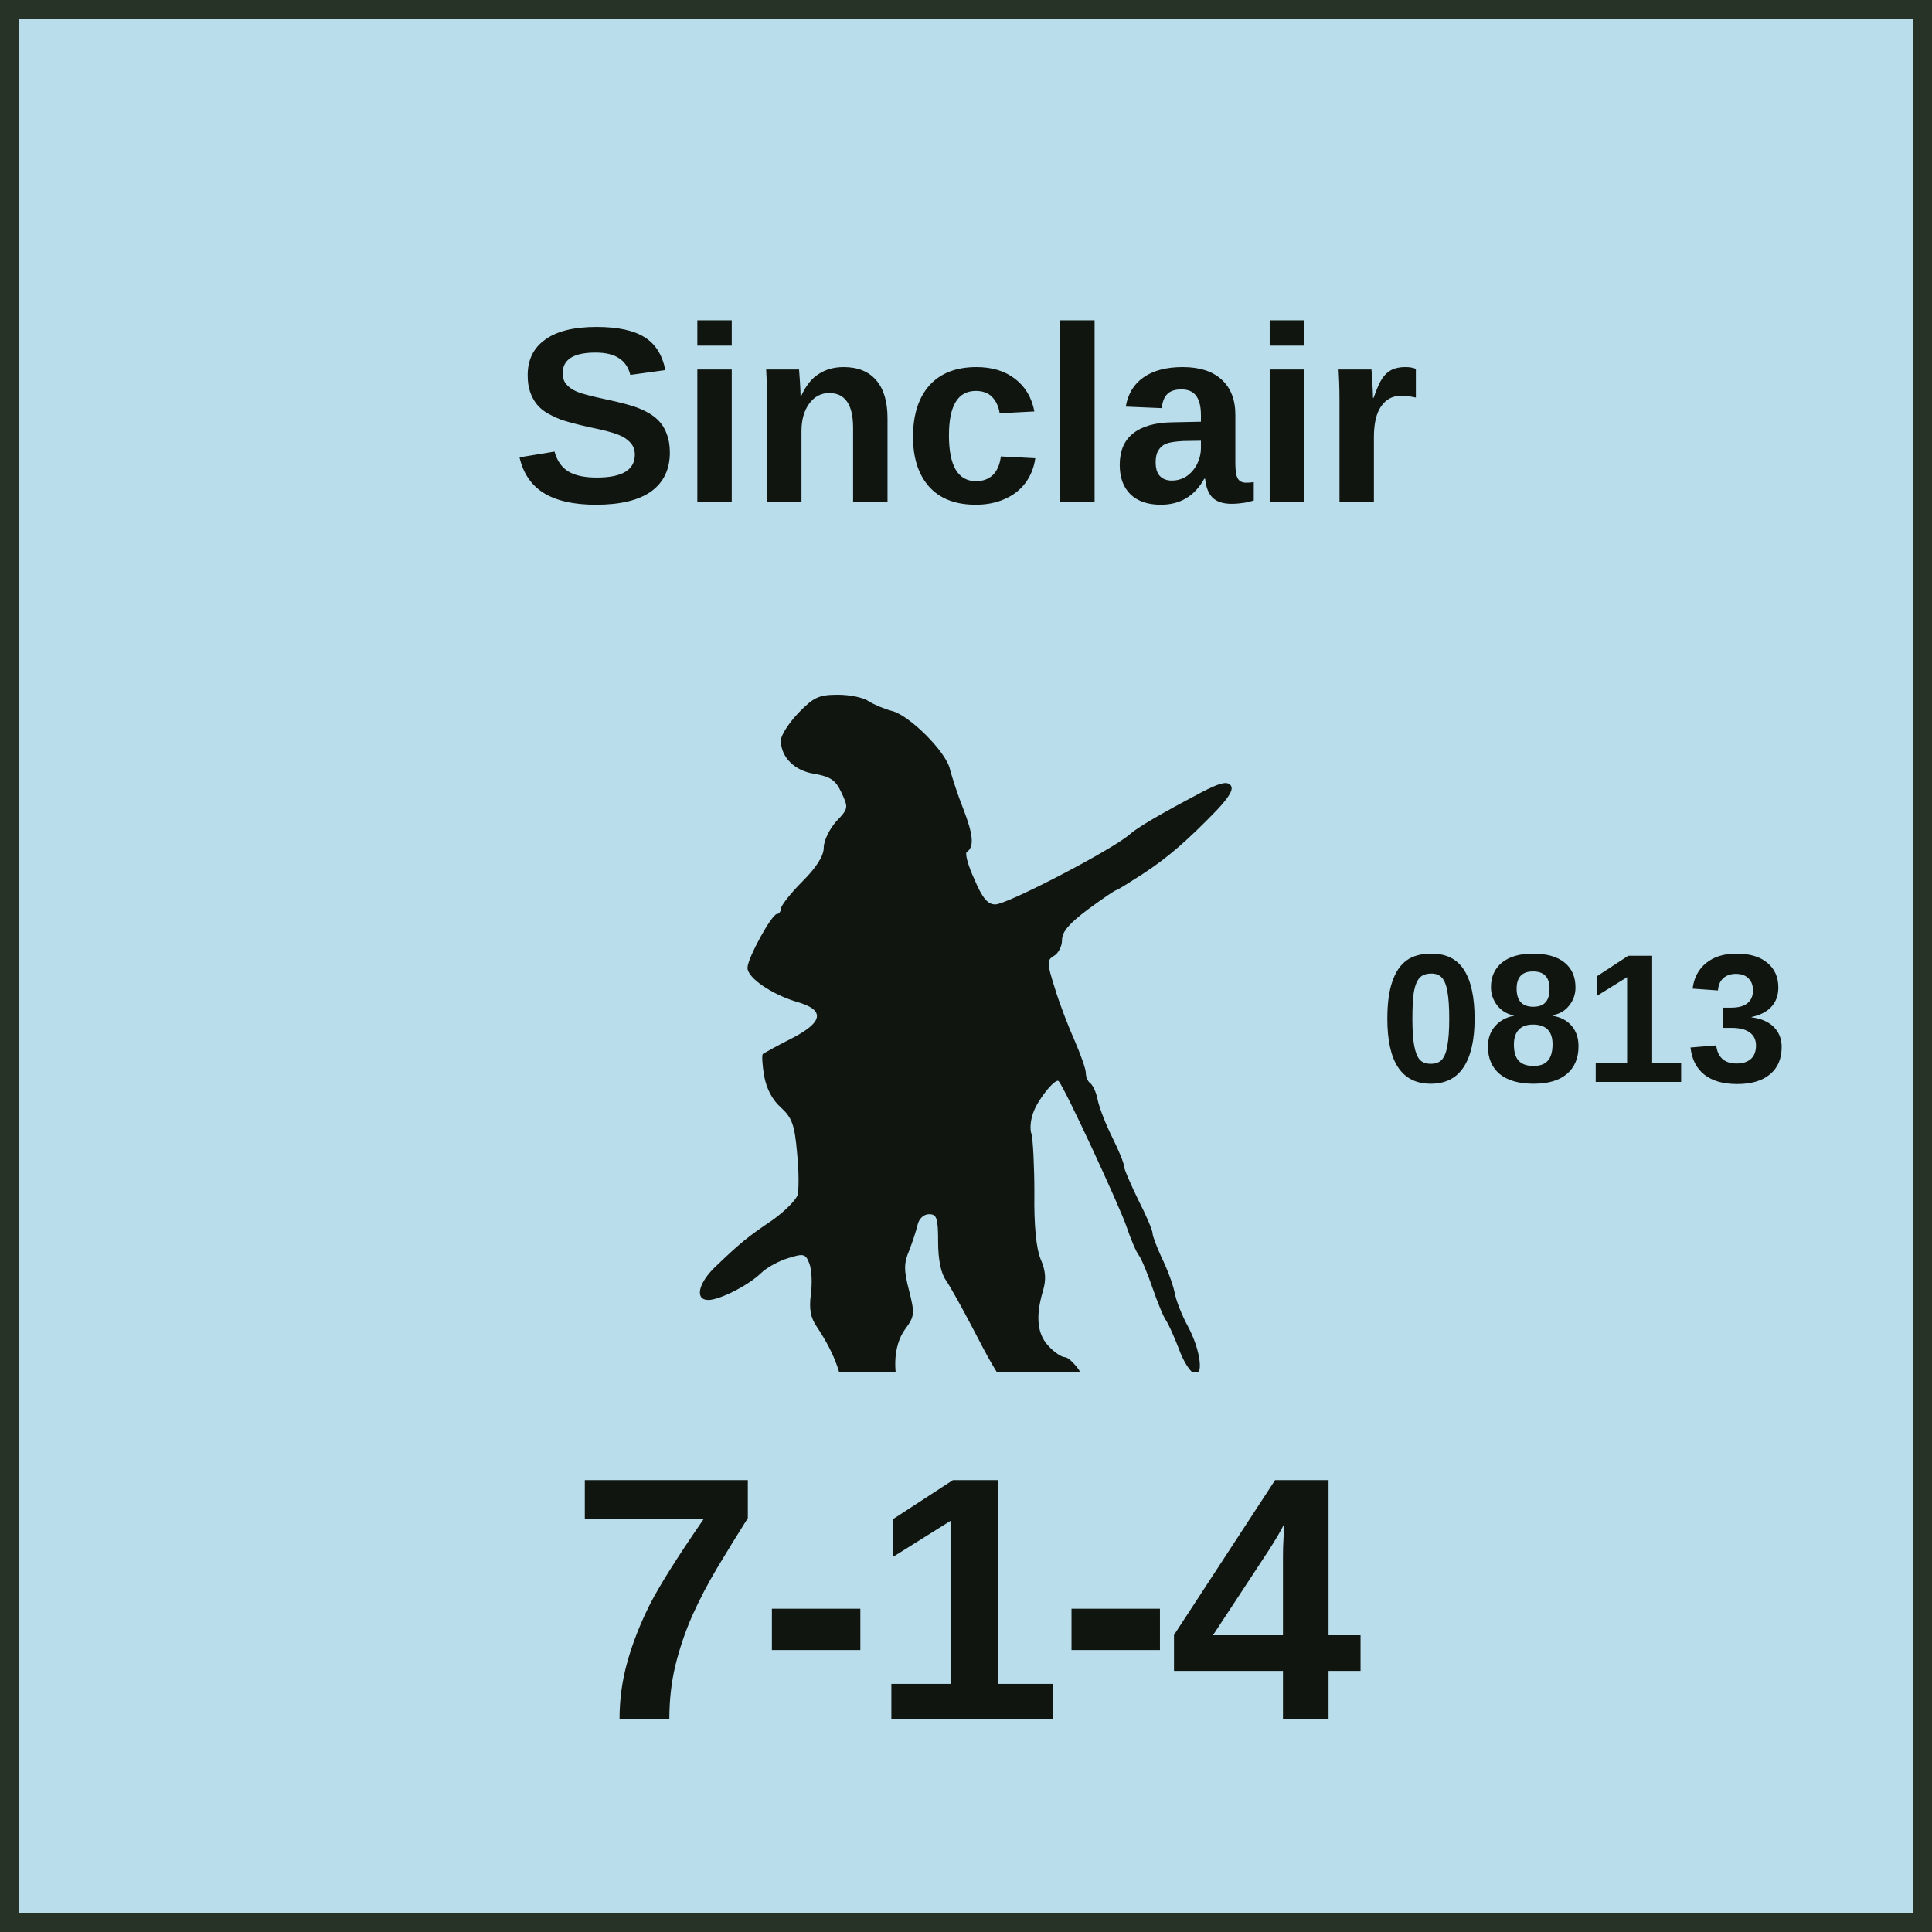
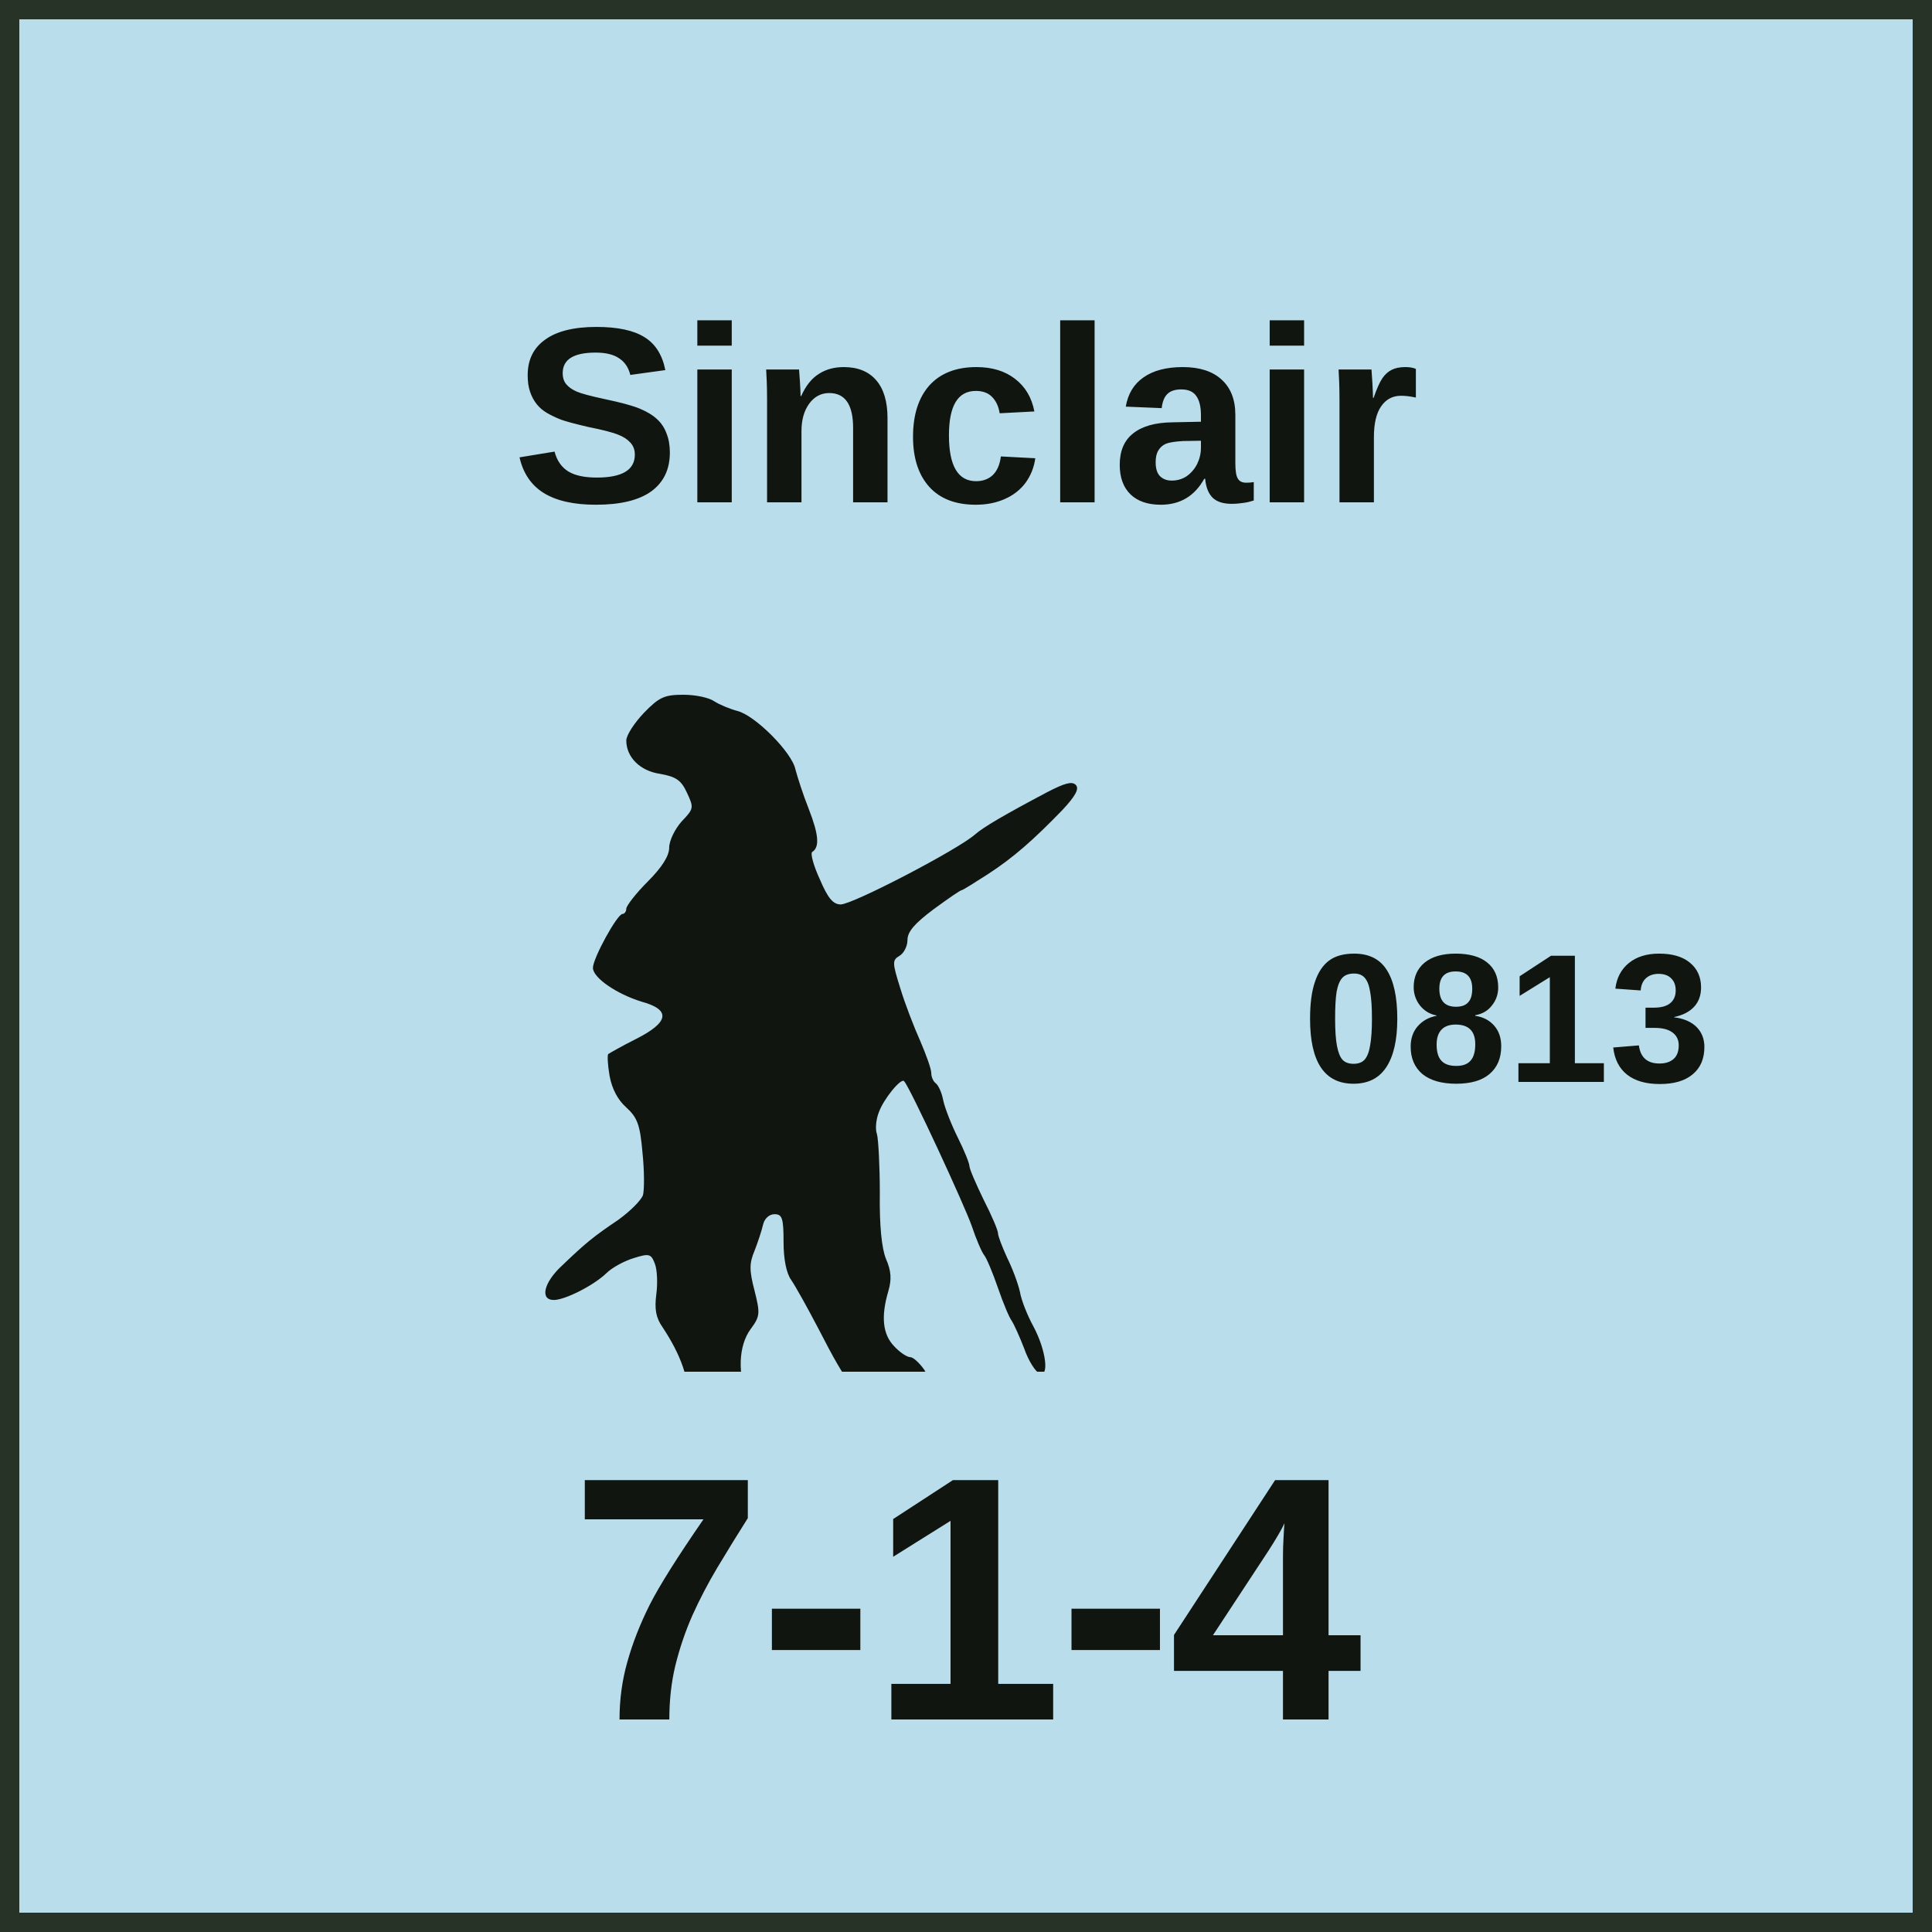
<svg xmlns="http://www.w3.org/2000/svg" width="100" height="100" viewBox="0 0 100 100" role="img" aria-labelledby="title desc">
  <style>
    text { fill: #111510; font-family: "Arial Narrow", "Helvetica Neue", Arial, sans-serif; }
    .name { font-weight: 700; text-anchor: middle; }
    .setup { font-size: 9.5px; font-weight: 700; text-anchor: middle; }
    .factors { font-size: 18px; font-weight: 800; text-anchor: middle; letter-spacing: -0.25px; }
    .turn { font-size: 17px; font-weight: 800; text-anchor: middle; }
  </style>
  <rect x="0.5" y="0.5" width="99" height="99" fill="#B9DDEA" stroke="#263326" stroke-width="1" />
  <text class="name" x="50" y="26" font-size="13">Sinclair</text>
-   <svg x="34.25" y="32" width="37" height="39" viewBox="120 480 1500 1400" preserveAspectRatio="xMidYMid meet">
+   <svg x="26.25" y="32" width="37" height="39" viewBox="120 480 1500 1400" preserveAspectRatio="xMidYMid meet">
    <g transform="translate(0 2200) scale(1 -1)" fill="#111510">
      <path d="M407 1612c-20-21-37-47-37-58 0-35 29-64 71-70 33-6 44-13 56-39 15-32 15-34-11-61-14-16-26-40-26-55 0-17-15-41-45-71-25-25-45-51-45-57 0-6-4-11-8-11-11 0-62-93-62-113 0-21 50-55 102-71 62-17 58-43-11-78-30-15-56-30-59-32-2-3-1-23 3-46 5-27 17-50 35-66 23-21 29-36 34-95 4-38 4-78 1-89-4-11-27-34-52-52-52-35-69-49-118-96-38-35-47-72-17-72 23 0 83 30 110 56 12 12 38 26 58 32 32 10 36 9 44-12 5-13 6-42 3-64-4-31-1-49 13-69 39-59 56-108 55-159-1-35 3-57 14-67 8-9 15-20 15-25 0-14 22-21 51-15 16 3 30 18 43 43 18 37 18 41 2 74-23 48-21 110 5 145 20 27 20 33 8 81-11 42-11 57 0 83 7 18 15 42 18 55 3 13 13 22 24 22 16 0 19-8 19-58 0-37 6-66 16-80 9-13 34-58 56-100 66-128 77-140 136-157 29-9 62-13 73-10 27 9 34 48 14 79-10 14-23 26-29 26-7 0-22 10-34 23-24 25-28 62-12 116 7 24 6 42-5 67-9 22-14 70-13 138 0 57-3 113-6 124-4 10-2 31 4 46 10 28 47 73 53 65 13-14 128-263 142-304 9-27 21-55 26-61 5-6 18-37 29-69 11-32 24-63 29-69 4-6 16-32 26-58 9-26 24-49 32-52 21-9 14 49-13 99-12 22-25 54-28 72-4 18-16 50-27 72-10 22-19 45-19 51 0 6-13 37-30 70-16 33-30 65-30 71 0 6-11 33-24 59-13 26-27 61-31 79-3 17-11 33-16 36-5 4-9 13-9 21 0 9-11 39-23 67-13 29-32 78-42 111-17 54-17 59-2 68 9 5 17 20 17 33 0 18 15 35 55 65 30 22 56 40 59 40 2 0 26 15 54 33 54 35 96 72 157 135 28 30 36 45 28 53-8 8-24 3-59-15-89-47-135-74-152-89-36-32-257-147-282-147-16 0-27 13-44 53-13 28-20 54-16 57 16 10 14 36-7 90-12 30-24 68-28 83-7 36-85 114-122 123-15 4-37 13-48 20-11 8-40 14-65 14-40 0-51-5-83-38z" />
    </g>
  </svg>
-   <text class="setup" x="82" y="56">0813</text>
+   <text class="setup" x="78" y="56">0813</text>
  <text class="factors" x="50" y="89">7-1-4</text>
</svg>
